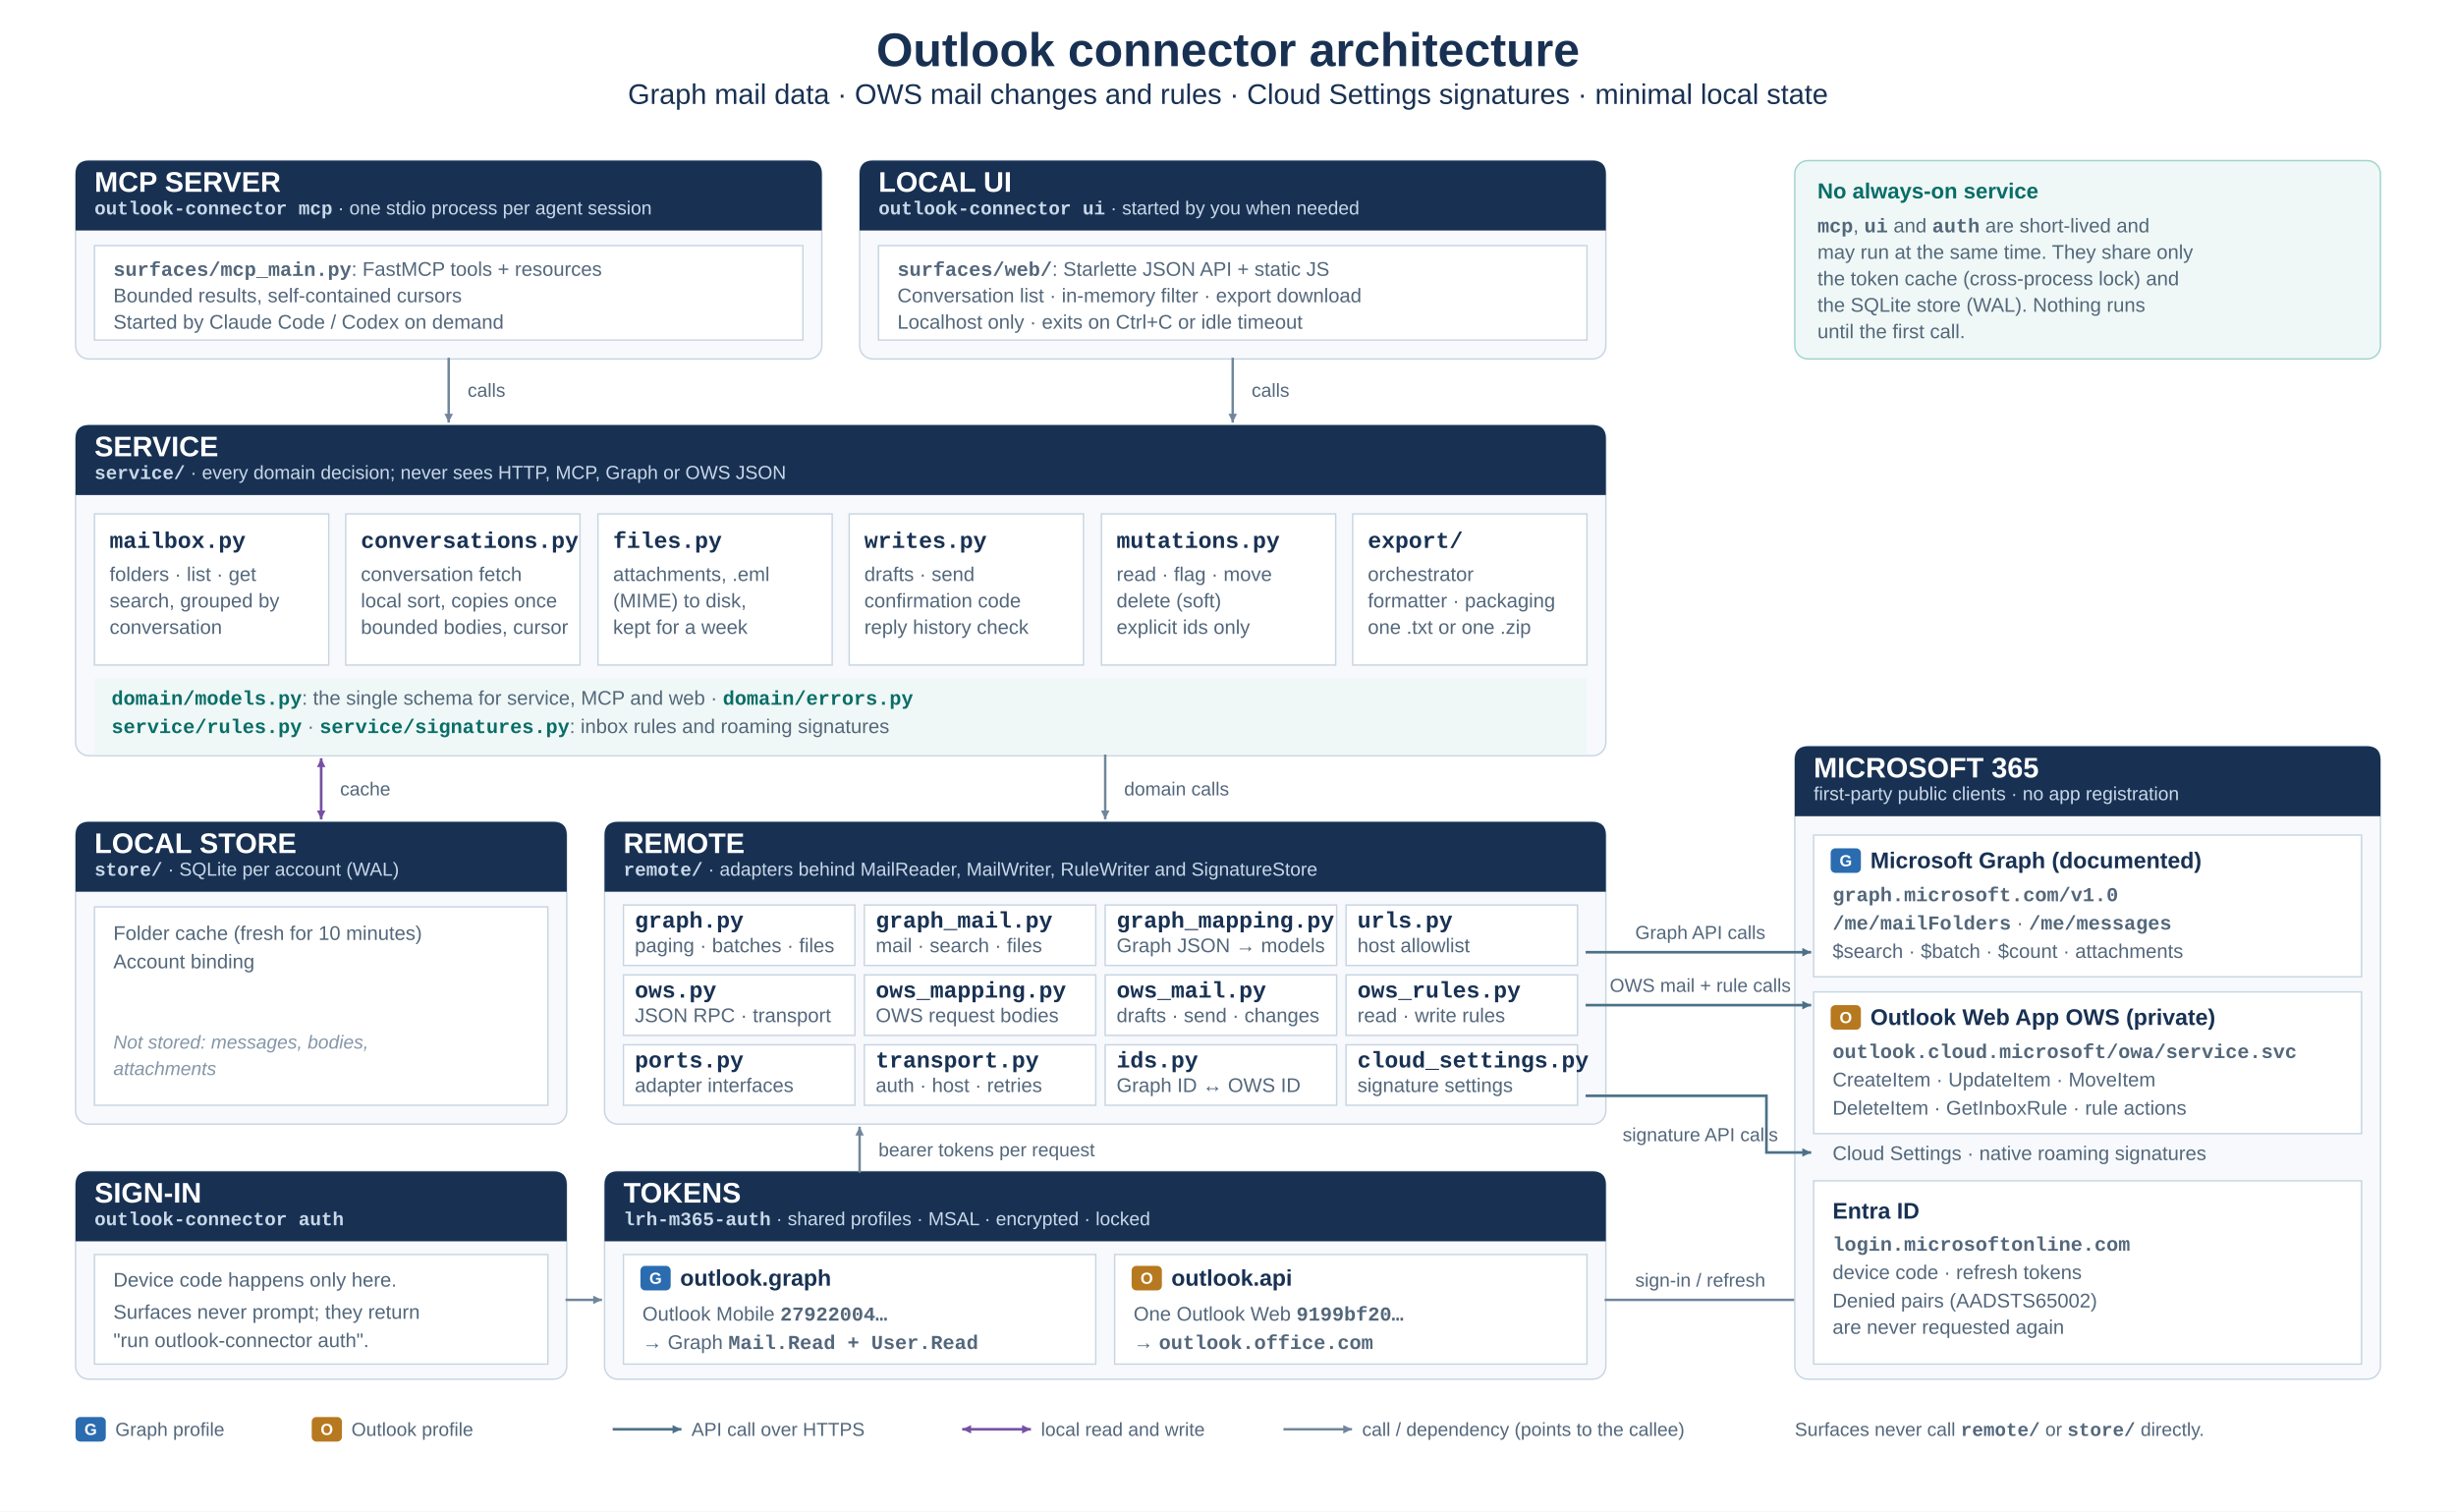
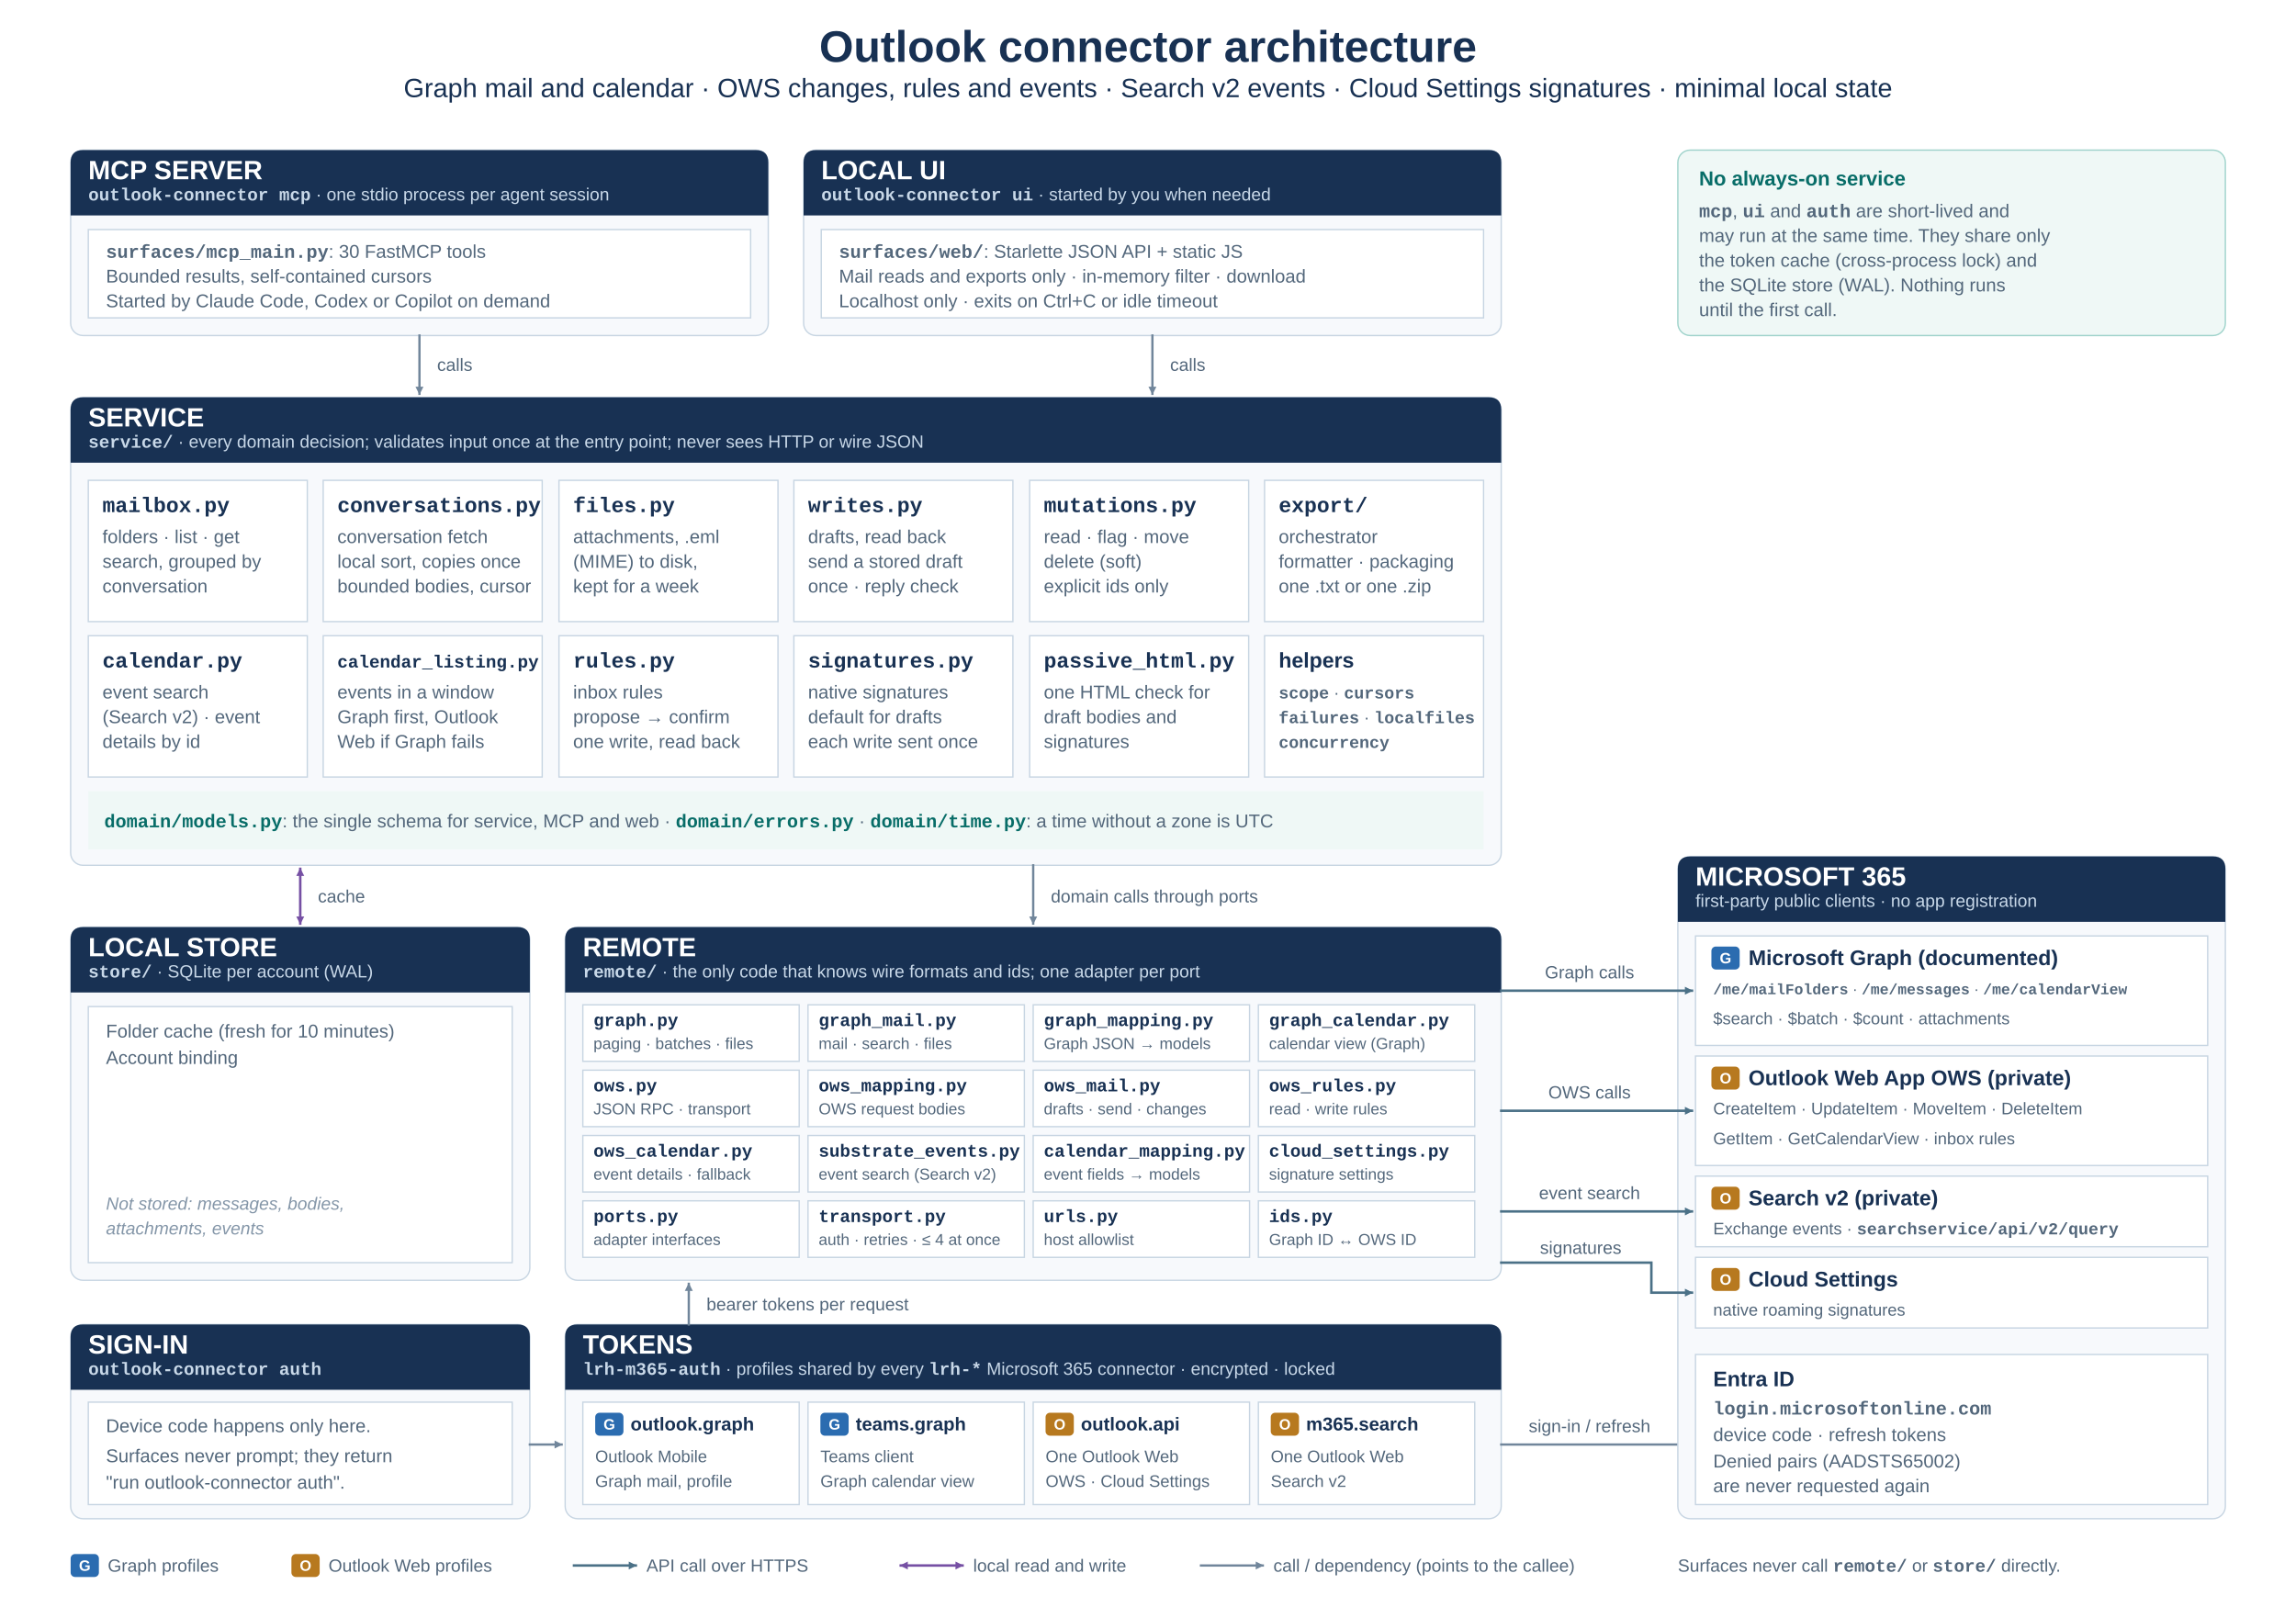
- <svg xmlns="http://www.w3.org/2000/svg" width="2600" height="1600" viewBox="0 0 2600 1600" role="img" aria-labelledby="title description">
+ <svg xmlns="http://www.w3.org/2000/svg" width="2600" height="1820" viewBox="0 0 2600 1820" role="img" aria-labelledby="title description">
  <defs>
    <style>
      text { font-family: Arial, Helvetica, sans-serif; }
      .title { fill: #183153; font-size: 50px; font-weight: 700; }
      .subtitle { fill: #183153; font-size: 30px; }
      .card-title { fill: #fff; font-size: 30px; font-weight: 700; }
      .card-subtitle { fill: #c8d8e8; font-size: 20px; }
      .section-title { fill: #183153; font-size: 24px; font-weight: 700; }
      .detail { fill: #53677b; font-size: 21px; }
      .muted { fill: #8496a8; font-size: 20px; font-style: italic; }
      .code { font-family: "Courier New", Consolas, monospace; font-weight: 700; }
      .badge { fill: #fff; font-size: 17px; font-weight: 700; }
      .note-title { fill: #086d68; font-size: 23px; font-weight: 700; }
      .flow-label { fill: #53677b; font-size: 20px; }
      .call-flow { fill: none; stroke: #71869b; stroke-width: 2.6; stroke-linecap: square; stroke-linejoin: miter; marker-end: url(#arrow); }
      .api-flow { fill: none; stroke: #4b7187; stroke-width: 2.8; stroke-linecap: square; marker-end: url(#api-arrow); }
      .local-flow { fill: none; stroke: #7650a4; stroke-width: 2.8; stroke-linecap: square; marker-start: url(#purple-arrow); marker-end: url(#purple-arrow); }
    </style>
    <marker id="arrow" markerWidth="9" markerHeight="9" refX="8" refY="4.5" orient="auto" markerUnits="userSpaceOnUse">
      <path d="M0 0 L9 4.5 L0 9 Z" fill="#71869b" />
    </marker>
    <marker id="api-arrow" markerWidth="9" markerHeight="9" refX="8" refY="4.5" orient="auto" markerUnits="userSpaceOnUse">
      <path d="M0 0 L9 4.5 L0 9 Z" fill="#4b7187" />
    </marker>
    <marker id="purple-arrow" markerWidth="9" markerHeight="9" refX="8" refY="4.5" orient="auto-start-reverse" markerUnits="userSpaceOnUse">
      <path d="M0 0 L9 4.5 L0 9 Z" fill="#7650a4" />
    </marker>
  </defs>
-   <rect width="2600" height="1600" fill="#fff" />
+   <rect width="2600" height="1820" fill="#fff" />
  <text class="title" x="1300" y="70" text-anchor="middle">Outlook connector architecture</text>
-   <text class="subtitle" x="1300" y="110" text-anchor="middle">Graph mail data · OWS mail changes and rules · Cloud Settings signatures · minimal local state</text>
+   <text class="subtitle" x="1300" y="110" text-anchor="middle">Graph mail and calendar · OWS changes, rules and events · Search v2 events · Cloud Settings signatures · minimal local state</text>
  <rect x="80" y="170" width="790" height="210" rx="14" fill="#f7f9fc" stroke="#c7d5e2" stroke-width="1.5" />
  <path d="M80 244 V184 Q80 170 94 170 H856 Q870 170 870 184 V244 Z" fill="#183153" />
  <text class="card-title" x="100" y="203">MCP SERVER</text>
  <text class="card-subtitle" x="100" y="227">
    <tspan class="code">outlook-connector mcp</tspan> · one stdio process per agent session</text>
  <rect x="100" y="260" width="750" height="100" fill="#fff" stroke="#c7d5e2" stroke-width="1.5" />
  <text class="detail" x="120" y="292">
-     <tspan class="code">surfaces/mcp_main.py</tspan>: FastMCP tools + resources</text>
+     <tspan class="code">surfaces/mcp_main.py</tspan>: 30 FastMCP tools</text>
  <text class="detail" x="120" y="320">Bounded results, self-contained cursors</text>
-   <text class="detail" x="120" y="348">Started by Claude Code / Codex on demand</text>
+   <text class="detail" x="120" y="348">Started by Claude Code, Codex or Copilot on demand</text>
  <rect x="910" y="170" width="790" height="210" rx="14" fill="#f7f9fc" stroke="#c7d5e2" stroke-width="1.5" />
  <path d="M910 244 V184 Q910 170 924 170 H1686 Q1700 170 1700 184 V244 Z" fill="#183153" />
  <text class="card-title" x="930" y="203">LOCAL UI</text>
  <text class="card-subtitle" x="930" y="227">
    <tspan class="code">outlook-connector ui</tspan> · started by you when needed</text>
  <rect x="930" y="260" width="750" height="100" fill="#fff" stroke="#c7d5e2" stroke-width="1.5" />
  <text class="detail" x="950" y="292">
    <tspan class="code">surfaces/web/</tspan>: Starlette JSON API + static JS</text>
-   <text class="detail" x="950" y="320">Conversation list · in-memory filter · export download</text>
+   <text class="detail" x="950" y="320">Mail reads and exports only · in-memory filter · download</text>
  <text class="detail" x="950" y="348">Localhost only · exits on Ctrl+C or idle timeout</text>
  <rect x="1900" y="170" width="620" height="210" rx="14" fill="#eff8f6" stroke="#9fd3cb" stroke-width="1.5" />
  <text class="note-title" x="1924" y="210">No always-on service</text>
  <text class="detail" x="1924" y="246">
    <tspan class="code">mcp</tspan>, <tspan class="code">ui</tspan> and <tspan class="code">auth</tspan> are short-lived and</text>
  <text class="detail" x="1924" y="274">may run at the same time. They share only</text>
  <text class="detail" x="1924" y="302">the token cache (cross-process lock) and</text>
  <text class="detail" x="1924" y="330">the SQLite store (WAL). Nothing runs</text>
  <text class="detail" x="1924" y="358">until the first call.</text>
  <path class="call-flow" d="M475 380 V446" />
  <path class="call-flow" d="M1305 380 V446" />
  <text class="flow-label" x="495" y="420">calls</text>
  <text class="flow-label" x="1325" y="420">calls</text>
-   <rect x="80" y="450" width="1620" height="350" rx="14" fill="#f7f9fc" stroke="#c7d5e2" stroke-width="1.5" />
+   <rect x="80" y="450" width="1620" height="530" rx="14" fill="#f7f9fc" stroke="#c7d5e2" stroke-width="1.5" />
  <path d="M80 524 V464 Q80 450 94 450 H1686 Q1700 450 1700 464 V524 Z" fill="#183153" />
  <text class="card-title" x="100" y="483">SERVICE</text>
  <text class="card-subtitle" x="100" y="507">
-     <tspan class="code">service/</tspan> · every domain decision; never sees HTTP, MCP, Graph or OWS JSON</text>
+     <tspan class="code">service/</tspan> · every domain decision; validates input once at the entry point; never sees HTTP or wire JSON</text>
  <rect x="100" y="544" width="248" height="160" fill="#fff" stroke="#c7d5e2" stroke-width="1.5" />
  <text class="section-title code" x="116" y="580">mailbox.py</text>
  <text class="detail" x="116" y="615">folders · list · get</text>
  <text class="detail" x="116" y="643">search, grouped by</text>
  <text class="detail" x="116" y="671">conversation</text>
  <rect x="366" y="544" width="248" height="160" fill="#fff" stroke="#c7d5e2" stroke-width="1.5" />
  <text class="section-title code" x="382" y="580">conversations.py</text>
  <text class="detail" x="382" y="615">conversation fetch</text>
  <text class="detail" x="382" y="643">local sort, copies once</text>
  <text class="detail" x="382" y="671">bounded bodies, cursor</text>
  <rect x="633" y="544" width="248" height="160" fill="#fff" stroke="#c7d5e2" stroke-width="1.5" />
  <text class="section-title code" x="649" y="580">files.py</text>
  <text class="detail" x="649" y="615">attachments, .eml</text>
  <text class="detail" x="649" y="643">(MIME) to disk,</text>
  <text class="detail" x="649" y="671">kept for a week</text>
  <rect x="899" y="544" width="248" height="160" fill="#fff" stroke="#c7d5e2" stroke-width="1.5" />
  <text class="section-title code" x="915" y="580">writes.py</text>
-   <text class="detail" x="915" y="615">drafts · send</text>
-   <text class="detail" x="915" y="643">confirmation code</text>
-   <text class="detail" x="915" y="671">reply history check</text>
+   <text class="detail" x="915" y="615">drafts, read back</text>
+   <text class="detail" x="915" y="643">send a stored draft</text>
+   <text class="detail" x="915" y="671">once · reply check</text>
  <rect x="1166" y="544" width="248" height="160" fill="#fff" stroke="#c7d5e2" stroke-width="1.5" />
  <text class="section-title code" x="1182" y="580">mutations.py</text>
  <text class="detail" x="1182" y="615">read · flag · move</text>
  <text class="detail" x="1182" y="643">delete (soft)</text>
  <text class="detail" x="1182" y="671">explicit ids only</text>
  <rect x="1432" y="544" width="248" height="160" fill="#fff" stroke="#c7d5e2" stroke-width="1.5" />
  <text class="section-title code" x="1448" y="580">export/</text>
  <text class="detail" x="1448" y="615">orchestrator</text>
  <text class="detail" x="1448" y="643">formatter · packaging</text>
  <text class="detail" x="1448" y="671">one .txt or one .zip</text>
-   <rect x="100" y="718" width="1580" height="80" fill="#eff8f6" />
-   <text class="detail" x="118" y="746">
-     <tspan class="code" fill="#086d68">domain/models.py</tspan>: the single schema for service, MCP and web  ·  <tspan class="code" fill="#086d68">domain/errors.py</tspan>
-   </text>
-   <text class="detail" x="118" y="776">
-     <tspan class="code" fill="#086d68">service/rules.py</tspan> · <tspan class="code" fill="#086d68">service/signatures.py</tspan>: inbox rules and roaming signatures</text>
-   <path class="local-flow" d="M340 804 V866" />
-   <text class="flow-label" x="360" y="842">cache</text>
-   <path class="call-flow" d="M1170 800 V866" />
-   <text class="flow-label" x="1190" y="842">domain calls</text>
-   <rect x="80" y="870" width="520" height="320" rx="14" fill="#f7f9fc" stroke="#c7d5e2" stroke-width="1.5" />
-   <path d="M80 944 V884 Q80 870 94 870 H586 Q600 870 600 884 V944 Z" fill="#183153" />
-   <text class="card-title" x="100" y="903">LOCAL STORE</text>
-   <text class="card-subtitle" x="100" y="927">
+   <rect x="100" y="720" width="248" height="160" fill="#fff" stroke="#c7d5e2" stroke-width="1.5" />
+   <text class="section-title code" x="116" y="756">calendar.py</text>
+   <text class="detail" x="116" y="791">event search</text>
+   <text class="detail" x="116" y="819">(Search v2) · event</text>
+   <text class="detail" x="116" y="847">details by id</text>
+   <rect x="366" y="720" width="248" height="160" fill="#fff" stroke="#c7d5e2" stroke-width="1.5" />
+   <text class="section-title code" x="382" y="756" style="font-size:20px">calendar_listing.py</text>
+   <text class="detail" x="382" y="791">events in a window</text>
+   <text class="detail" x="382" y="819">Graph first, Outlook</text>
+   <text class="detail" x="382" y="847">Web if Graph fails</text>
+   <rect x="633" y="720" width="248" height="160" fill="#fff" stroke="#c7d5e2" stroke-width="1.5" />
+   <text class="section-title code" x="649" y="756">rules.py</text>
+   <text class="detail" x="649" y="791">inbox rules</text>
+   <text class="detail" x="649" y="819">propose → confirm</text>
+   <text class="detail" x="649" y="847">one write, read back</text>
+   <rect x="899" y="720" width="248" height="160" fill="#fff" stroke="#c7d5e2" stroke-width="1.5" />
+   <text class="section-title code" x="915" y="756">signatures.py</text>
+   <text class="detail" x="915" y="791">native signatures</text>
+   <text class="detail" x="915" y="819">default for drafts</text>
+   <text class="detail" x="915" y="847">each write sent once</text>
+   <rect x="1166" y="720" width="248" height="160" fill="#fff" stroke="#c7d5e2" stroke-width="1.5" />
+   <text class="section-title code" x="1182" y="756">passive_html.py</text>
+   <text class="detail" x="1182" y="791">one HTML check for</text>
+   <text class="detail" x="1182" y="819">draft bodies and</text>
+   <text class="detail" x="1182" y="847">signatures</text>
+   <rect x="1432" y="720" width="248" height="160" fill="#fff" stroke="#c7d5e2" stroke-width="1.5" />
+   <text class="section-title" x="1448" y="756">helpers</text>
+   <text class="detail" x="1448" y="791" style="font-size:19px">
+     <tspan class="code">scope</tspan> · <tspan class="code">cursors</tspan>
+   </text>
+   <text class="detail" x="1448" y="819" style="font-size:19px">
+     <tspan class="code">failures</tspan> · <tspan class="code">localfiles</tspan>
+   </text>
+   <text class="detail" x="1448" y="847" style="font-size:19px">
+     <tspan class="code">concurrency</tspan>
+   </text>
+   <rect x="100" y="896" width="1580" height="66" fill="#eff8f6" />
+   <text class="detail" x="118" y="937">
+     <tspan class="code" fill="#086d68">domain/models.py</tspan>: the single schema for service, MCP and web  ·  <tspan class="code" fill="#086d68">domain/errors.py</tspan>  ·  <tspan class="code" fill="#086d68">domain/time.py</tspan>: a time without a zone is UTC</text>
+   <path class="local-flow" d="M340 984 V1046" />
+   <text class="flow-label" x="360" y="1022">cache</text>
+   <path class="call-flow" d="M1170 980 V1046" />
+   <text class="flow-label" x="1190" y="1022">domain calls through ports</text>
+   <rect x="80" y="1050" width="520" height="400" rx="14" fill="#f7f9fc" stroke="#c7d5e2" stroke-width="1.5" />
+   <path d="M80 1124 V1064 Q80 1050 94 1050 H586 Q600 1050 600 1064 V1124 Z" fill="#183153" />
+   <text class="card-title" x="100" y="1083">LOCAL STORE</text>
+   <text class="card-subtitle" x="100" y="1107">
    <tspan class="code">store/</tspan> · SQLite per account (WAL)</text>
-   <rect x="100" y="960" width="480" height="210" fill="#fff" stroke="#c7d5e2" stroke-width="1.5" />
-   <text class="detail" x="120" y="995">Folder cache (fresh for 10 minutes)</text>
-   <text class="detail" x="120" y="1025">Account binding</text>
-   <text class="muted" x="120" y="1110">Not stored: messages, bodies,</text>
-   <text class="muted" x="120" y="1138">attachments</text>
-   <rect x="640" y="870" width="1060" height="320" rx="14" fill="#f7f9fc" stroke="#c7d5e2" stroke-width="1.5" />
-   <path d="M640 944 V884 Q640 870 654 870 H1686 Q1700 870 1700 884 V944 Z" fill="#183153" />
-   <text class="card-title" x="660" y="903">REMOTE</text>
-   <text class="card-subtitle" x="660" y="927">
-     <tspan class="code">remote/</tspan> · adapters behind MailReader, MailWriter, RuleWriter and SignatureStore</text>
-   <rect x="660" y="958" width="245" height="64" fill="#fff" stroke="#c7d5e2" stroke-width="1.5" />
-   <text class="section-title code" x="672" y="982" font-size="19">graph.py</text>
-   <text class="detail" x="672" y="1008" font-size="16">paging · batches · files</text>
-   <rect x="915" y="958" width="245" height="64" fill="#fff" stroke="#c7d5e2" stroke-width="1.5" />
-   <text class="section-title code" x="927" y="982" font-size="19">graph_mail.py</text>
-   <text class="detail" x="927" y="1008" font-size="16">mail · search · files</text>
-   <rect x="1170" y="958" width="245" height="64" fill="#fff" stroke="#c7d5e2" stroke-width="1.5" />
-   <text class="section-title code" x="1182" y="982" font-size="19">graph_mapping.py</text>
-   <text class="detail" x="1182" y="1008" font-size="16">Graph JSON → models</text>
-   <rect x="1425" y="958" width="245" height="64" fill="#fff" stroke="#c7d5e2" stroke-width="1.5" />
-   <text class="section-title code" x="1437" y="982" font-size="19">urls.py</text>
-   <text class="detail" x="1437" y="1008" font-size="16">host allowlist</text>
-   <rect x="660" y="1032" width="245" height="64" fill="#fff" stroke="#c7d5e2" stroke-width="1.5" />
-   <text class="section-title code" x="672" y="1056" font-size="19">ows.py</text>
-   <text class="detail" x="672" y="1082" font-size="16">JSON RPC · transport</text>
-   <rect x="915" y="1032" width="245" height="64" fill="#fff" stroke="#c7d5e2" stroke-width="1.5" />
-   <text class="section-title code" x="927" y="1056" font-size="19">ows_mapping.py</text>
-   <text class="detail" x="927" y="1082" font-size="16">OWS request bodies</text>
-   <rect x="1170" y="1032" width="245" height="64" fill="#fff" stroke="#c7d5e2" stroke-width="1.5" />
-   <text class="section-title code" x="1182" y="1056" font-size="19">ows_mail.py</text>
-   <text class="detail" x="1182" y="1082" font-size="16">drafts · send · changes</text>
-   <rect x="1425" y="1032" width="245" height="64" fill="#fff" stroke="#c7d5e2" stroke-width="1.5" />
-   <text class="section-title code" x="1437" y="1056" font-size="19">ows_rules.py</text>
-   <text class="detail" x="1437" y="1082" font-size="16">read · write rules</text>
-   <rect x="660" y="1106" width="245" height="64" fill="#fff" stroke="#c7d5e2" stroke-width="1.5" />
-   <text class="section-title code" x="672" y="1130" font-size="19">ports.py</text>
-   <text class="detail" x="672" y="1156" font-size="16">adapter interfaces</text>
-   <rect x="915" y="1106" width="245" height="64" fill="#fff" stroke="#c7d5e2" stroke-width="1.5" />
-   <text class="section-title code" x="927" y="1130" font-size="19">transport.py</text>
-   <text class="detail" x="927" y="1156" font-size="16">auth · host · retries</text>
-   <rect x="1170" y="1106" width="245" height="64" fill="#fff" stroke="#c7d5e2" stroke-width="1.5" />
-   <text class="section-title code" x="1182" y="1130" font-size="19">ids.py</text>
-   <text class="detail" x="1182" y="1156" font-size="16">Graph ID ↔ OWS ID</text>
-   <rect x="1425" y="1106" width="245" height="64" fill="#fff" stroke="#c7d5e2" stroke-width="1.5" />
-   <text class="section-title code" x="1437" y="1130" font-size="19">cloud_settings.py</text>
-   <text class="detail" x="1437" y="1156" font-size="16">signature settings</text>
-   <rect x="80" y="1240" width="520" height="220" rx="14" fill="#f7f9fc" stroke="#c7d5e2" stroke-width="1.5" />
-   <path d="M80 1314 V1254 Q80 1240 94 1240 H586 Q600 1240 600 1254 V1314 Z" fill="#183153" />
-   <text class="card-title" x="100" y="1273">SIGN-IN</text>
-   <text class="card-subtitle" x="100" y="1297">
+   <rect x="100" y="1140" width="480" height="290" fill="#fff" stroke="#c7d5e2" stroke-width="1.5" />
+   <text class="detail" x="120" y="1175">Folder cache (fresh for 10 minutes)</text>
+   <text class="detail" x="120" y="1205">Account binding</text>
+   <text class="muted" x="120" y="1370">Not stored: messages, bodies,</text>
+   <text class="muted" x="120" y="1398">attachments, events</text>
+   <rect x="640" y="1050" width="1060" height="400" rx="14" fill="#f7f9fc" stroke="#c7d5e2" stroke-width="1.5" />
+   <path d="M640 1124 V1064 Q640 1050 654 1050 H1686 Q1700 1050 1700 1064 V1124 Z" fill="#183153" />
+   <text class="card-title" x="660" y="1083">REMOTE</text>
+   <text class="card-subtitle" x="660" y="1107">
+     <tspan class="code">remote/</tspan> · the only code that knows wire formats and ids; one adapter per port</text>
+   <rect x="660" y="1138" width="245" height="64" fill="#fff" stroke="#c7d5e2" stroke-width="1.5" />
+   <text class="section-title code" x="672" y="1162" style="font-size:20px">graph.py</text>
+   <text class="detail" x="672" y="1188" style="font-size:18px">paging · batches · files</text>
+   <rect x="915" y="1138" width="245" height="64" fill="#fff" stroke="#c7d5e2" stroke-width="1.5" />
+   <text class="section-title code" x="927" y="1162" style="font-size:20px">graph_mail.py</text>
+   <text class="detail" x="927" y="1188" style="font-size:18px">mail · search · files</text>
+   <rect x="1170" y="1138" width="245" height="64" fill="#fff" stroke="#c7d5e2" stroke-width="1.5" />
+   <text class="section-title code" x="1182" y="1162" style="font-size:20px">graph_mapping.py</text>
+   <text class="detail" x="1182" y="1188" style="font-size:18px">Graph JSON → models</text>
+   <rect x="1425" y="1138" width="245" height="64" fill="#fff" stroke="#c7d5e2" stroke-width="1.5" />
+   <text class="section-title code" x="1437" y="1162" style="font-size:20px">graph_calendar.py</text>
+   <text class="detail" x="1437" y="1188" style="font-size:18px">calendar view (Graph)</text>
+   <rect x="660" y="1212" width="245" height="64" fill="#fff" stroke="#c7d5e2" stroke-width="1.5" />
+   <text class="section-title code" x="672" y="1236" style="font-size:20px">ows.py</text>
+   <text class="detail" x="672" y="1262" style="font-size:18px">JSON RPC · transport</text>
+   <rect x="915" y="1212" width="245" height="64" fill="#fff" stroke="#c7d5e2" stroke-width="1.5" />
+   <text class="section-title code" x="927" y="1236" style="font-size:20px">ows_mapping.py</text>
+   <text class="detail" x="927" y="1262" style="font-size:18px">OWS request bodies</text>
+   <rect x="1170" y="1212" width="245" height="64" fill="#fff" stroke="#c7d5e2" stroke-width="1.5" />
+   <text class="section-title code" x="1182" y="1236" style="font-size:20px">ows_mail.py</text>
+   <text class="detail" x="1182" y="1262" style="font-size:18px">drafts · send · changes</text>
+   <rect x="1425" y="1212" width="245" height="64" fill="#fff" stroke="#c7d5e2" stroke-width="1.5" />
+   <text class="section-title code" x="1437" y="1236" style="font-size:20px">ows_rules.py</text>
+   <text class="detail" x="1437" y="1262" style="font-size:18px">read · write rules</text>
+   <rect x="660" y="1286" width="245" height="64" fill="#fff" stroke="#c7d5e2" stroke-width="1.5" />
+   <text class="section-title code" x="672" y="1310" style="font-size:20px">ows_calendar.py</text>
+   <text class="detail" x="672" y="1336" style="font-size:18px">event details · fallback</text>
+   <rect x="915" y="1286" width="245" height="64" fill="#fff" stroke="#c7d5e2" stroke-width="1.5" />
+   <text class="section-title code" x="927" y="1310" style="font-size:20px">substrate_events.py</text>
+   <text class="detail" x="927" y="1336" style="font-size:18px">event search (Search v2)</text>
+   <rect x="1170" y="1286" width="245" height="64" fill="#fff" stroke="#c7d5e2" stroke-width="1.5" />
+   <text class="section-title code" x="1182" y="1310" style="font-size:20px">calendar_mapping.py</text>
+   <text class="detail" x="1182" y="1336" style="font-size:18px">event fields → models</text>
+   <rect x="1425" y="1286" width="245" height="64" fill="#fff" stroke="#c7d5e2" stroke-width="1.5" />
+   <text class="section-title code" x="1437" y="1310" style="font-size:20px">cloud_settings.py</text>
+   <text class="detail" x="1437" y="1336" style="font-size:18px">signature settings</text>
+   <rect x="660" y="1360" width="245" height="64" fill="#fff" stroke="#c7d5e2" stroke-width="1.5" />
+   <text class="section-title code" x="672" y="1384" style="font-size:20px">ports.py</text>
+   <text class="detail" x="672" y="1410" style="font-size:18px">adapter interfaces</text>
+   <rect x="915" y="1360" width="245" height="64" fill="#fff" stroke="#c7d5e2" stroke-width="1.5" />
+   <text class="section-title code" x="927" y="1384" style="font-size:20px">transport.py</text>
+   <text class="detail" x="927" y="1410" style="font-size:18px">auth · retries · ≤ 4 at once</text>
+   <rect x="1170" y="1360" width="245" height="64" fill="#fff" stroke="#c7d5e2" stroke-width="1.5" />
+   <text class="section-title code" x="1182" y="1384" style="font-size:20px">urls.py</text>
+   <text class="detail" x="1182" y="1410" style="font-size:18px">host allowlist</text>
+   <rect x="1425" y="1360" width="245" height="64" fill="#fff" stroke="#c7d5e2" stroke-width="1.5" />
+   <text class="section-title code" x="1437" y="1384" style="font-size:20px">ids.py</text>
+   <text class="detail" x="1437" y="1410" style="font-size:18px">Graph ID ↔ OWS ID</text>
+   <rect x="80" y="1500" width="520" height="220" rx="14" fill="#f7f9fc" stroke="#c7d5e2" stroke-width="1.5" />
+   <path d="M80 1574 V1514 Q80 1500 94 1500 H586 Q600 1500 600 1514 V1574 Z" fill="#183153" />
+   <text class="card-title" x="100" y="1533">SIGN-IN</text>
+   <text class="card-subtitle" x="100" y="1557">
    <tspan class="code">outlook-connector auth</tspan>
  </text>
-   <rect x="100" y="1328" width="480" height="116" fill="#fff" stroke="#c7d5e2" stroke-width="1.5" />
-   <text class="detail" x="120" y="1362">Device code happens only here.</text>
-   <text class="detail" x="120" y="1396">Surfaces never prompt; they return</text>
-   <text class="detail" x="120" y="1426">"run outlook-connector auth".</text>
-   <path class="call-flow" d="M600 1376 H636" />
-   <rect x="640" y="1240" width="1060" height="220" rx="14" fill="#f7f9fc" stroke="#c7d5e2" stroke-width="1.5" />
-   <path d="M640 1314 V1254 Q640 1240 654 1240 H1686 Q1700 1240 1700 1254 V1314 Z" fill="#183153" />
-   <text class="card-title" x="660" y="1273">TOKENS</text>
-   <text class="card-subtitle" x="660" y="1297">
-     <tspan class="code">lrh-m365-auth</tspan> · shared profiles · MSAL · encrypted · locked</text>
-   <rect x="660" y="1328" width="500" height="116" fill="#fff" stroke="#c7d5e2" stroke-width="1.5" />
-   <rect x="678" y="1340" width="32" height="26" rx="5" fill="#2b6cb0" />
-   <text class="badge" x="694" y="1359" text-anchor="middle">G</text>
-   <text class="section-title" x="720" y="1361">outlook.graph</text>
-   <text class="detail" x="680" y="1398">Outlook Mobile <tspan class="code">27922004…</tspan>
-   </text>
-   <text class="detail" x="680" y="1428">→ Graph <tspan class="code">Mail.Read + User.Read</tspan>
-   </text>
-   <rect x="1180" y="1328" width="500" height="116" fill="#fff" stroke="#c7d5e2" stroke-width="1.5" />
-   <rect x="1198" y="1340" width="32" height="26" rx="5" fill="#b7791f" />
-   <text class="badge" x="1214" y="1359" text-anchor="middle">O</text>
-   <text class="section-title" x="1240" y="1361" font-size="19">outlook.api</text>
-   <text class="detail" x="1200" y="1398">One Outlook Web <tspan class="code">9199bf20…</tspan>
-   </text>
-   <text class="detail" x="1200" y="1428">→ <tspan class="code">outlook.office.com</tspan>
-   </text>
-   <path class="call-flow" d="M910 1240 V1194" />
-   <text class="flow-label" x="930" y="1224">bearer tokens per request</text>
-   <path class="call-flow" d="M1700 1376 H1916" />
-   <text class="flow-label" x="1800" y="1362" text-anchor="middle">sign-in / refresh</text>
-   <rect x="1900" y="790" width="620" height="670" rx="14" fill="#f7f9fc" stroke="#c7d5e2" stroke-width="1.5" />
-   <path d="M1900 864 V804 Q1900 790 1914 790 H2506 Q2520 790 2520 804 V864 Z" fill="#183153" />
-   <text class="card-title" x="1920" y="823">MICROSOFT 365</text>
-   <text class="card-subtitle" x="1920" y="847">first-party public clients · no app registration</text>
-   <rect x="1920" y="884" width="580" height="150" fill="#fff" stroke="#c7d5e2" stroke-width="1.5" />
-   <rect x="1938" y="898" width="32" height="26" rx="5" fill="#2b6cb0" />
-   <text class="badge" x="1954" y="917" text-anchor="middle">G</text>
-   <text class="section-title" x="1980" y="919">Microsoft Graph (documented)</text>
-   <text class="detail" x="1940" y="954">
-     <tspan class="code">graph.microsoft.com/v1.0</tspan>
-   </text>
-   <text class="detail" x="1940" y="984">
-     <tspan class="code">/me/mailFolders</tspan> · <tspan class="code">/me/messages</tspan>
-   </text>
-   <text class="detail" x="1940" y="1014">$search · $batch · $count · attachments</text>
-   <rect x="1920" y="1050" width="580" height="150" fill="#fff" stroke="#c7d5e2" stroke-width="1.5" />
-   <rect x="1938" y="1064" width="32" height="26" rx="5" fill="#b7791f" />
-   <text class="badge" x="1954" y="1083" text-anchor="middle">O</text>
-   <text class="section-title" x="1980" y="1085">Outlook Web App OWS (private)</text>
-   <text class="detail" x="1940" y="1120">
-     <tspan class="code">outlook.cloud.microsoft/owa/service.svc</tspan>
-   </text>
-   <text class="detail" x="1940" y="1150">CreateItem · UpdateItem · MoveItem</text>
-   <text class="detail" x="1940" y="1180">DeleteItem · GetInboxRule · rule actions</text>
-   <rect x="1920" y="1250" width="580" height="194" fill="#fff" stroke="#c7d5e2" stroke-width="1.5" />
-   <text class="section-title" x="1940" y="1290">Entra ID</text>
-   <text class="detail" x="1940" y="1324">
+   <rect x="100" y="1588" width="480" height="116" fill="#fff" stroke="#c7d5e2" stroke-width="1.5" />
+   <text class="detail" x="120" y="1622">Device code happens only here.</text>
+   <text class="detail" x="120" y="1656">Surfaces never prompt; they return</text>
+   <text class="detail" x="120" y="1686">"run outlook-connector auth".</text>
+   <path class="call-flow" d="M600 1636 H636" />
+   <rect x="640" y="1500" width="1060" height="220" rx="14" fill="#f7f9fc" stroke="#c7d5e2" stroke-width="1.5" />
+   <path d="M640 1574 V1514 Q640 1500 654 1500 H1686 Q1700 1500 1700 1514 V1574 Z" fill="#183153" />
+   <text class="card-title" x="660" y="1533">TOKENS</text>
+   <text class="card-subtitle" x="660" y="1557">
+     <tspan class="code">lrh-m365-auth</tspan> · profiles shared by every <tspan class="code">lrh-*</tspan> Microsoft 365 connector · encrypted · locked</text>
+   <rect x="660" y="1588" width="245" height="116" fill="#fff" stroke="#c7d5e2" stroke-width="1.5" />
+   <rect x="674" y="1600" width="32" height="26" rx="5" fill="#2b6cb0" />
+   <text class="badge" x="690" y="1619" text-anchor="middle">G</text>
+   <text class="section-title" x="714" y="1620" style="font-size:21px">outlook.graph</text>
+   <text class="detail" x="674" y="1656" style="font-size:19px">Outlook Mobile</text>
+   <text class="detail" x="674" y="1684" style="font-size:19px">Graph mail, profile</text>
+   <rect x="915" y="1588" width="245" height="116" fill="#fff" stroke="#c7d5e2" stroke-width="1.5" />
+   <rect x="929" y="1600" width="32" height="26" rx="5" fill="#2b6cb0" />
+   <text class="badge" x="945" y="1619" text-anchor="middle">G</text>
+   <text class="section-title" x="969" y="1620" style="font-size:21px">teams.graph</text>
+   <text class="detail" x="929" y="1656" style="font-size:19px">Teams client</text>
+   <text class="detail" x="929" y="1684" style="font-size:19px">Graph calendar view</text>
+   <rect x="1170" y="1588" width="245" height="116" fill="#fff" stroke="#c7d5e2" stroke-width="1.5" />
+   <rect x="1184" y="1600" width="32" height="26" rx="5" fill="#b7791f" />
+   <text class="badge" x="1200" y="1619" text-anchor="middle">O</text>
+   <text class="section-title" x="1224" y="1620" style="font-size:21px">outlook.api</text>
+   <text class="detail" x="1184" y="1656" style="font-size:19px">One Outlook Web</text>
+   <text class="detail" x="1184" y="1684" style="font-size:19px">OWS · Cloud Settings</text>
+   <rect x="1425" y="1588" width="245" height="116" fill="#fff" stroke="#c7d5e2" stroke-width="1.5" />
+   <rect x="1439" y="1600" width="32" height="26" rx="5" fill="#b7791f" />
+   <text class="badge" x="1455" y="1619" text-anchor="middle">O</text>
+   <text class="section-title" x="1479" y="1620" style="font-size:21px">m365.search</text>
+   <text class="detail" x="1439" y="1656" style="font-size:19px">One Outlook Web</text>
+   <text class="detail" x="1439" y="1684" style="font-size:19px">Search v2</text>
+   <path class="call-flow" d="M780 1500 V1454" />
+   <text class="flow-label" x="800" y="1484">bearer tokens per request</text>
+   <path class="call-flow" d="M1700 1636 H1916" />
+   <text class="flow-label" x="1800" y="1622" text-anchor="middle">sign-in / refresh</text>
+   <rect x="1900" y="970" width="620" height="750" rx="14" fill="#f7f9fc" stroke="#c7d5e2" stroke-width="1.5" />
+   <path d="M1900 1044 V984 Q1900 970 1914 970 H2506 Q2520 970 2520 984 V1044 Z" fill="#183153" />
+   <text class="card-title" x="1920" y="1003">MICROSOFT 365</text>
+   <text class="card-subtitle" x="1920" y="1027">first-party public clients · no app registration</text>
+   <rect x="1920" y="1060" width="580" height="124" fill="#fff" stroke="#c7d5e2" stroke-width="1.5" />
+   <rect x="1938" y="1072" width="32" height="26" rx="5" fill="#2b6cb0" />
+   <text class="badge" x="1954" y="1091" text-anchor="middle">G</text>
+   <text class="section-title" x="1980" y="1093">Microsoft Graph (documented)</text>
+   <text class="detail" x="1940" y="1126" style="font-size:17px">
+     <tspan class="code">/me/mailFolders</tspan> · <tspan class="code">/me/messages</tspan> · <tspan class="code">/me/calendarView</tspan>
+   </text>
+   <text class="detail" x="1940" y="1160" style="font-size:19px">$search · $batch · $count · attachments</text>
+   <rect x="1920" y="1196" width="580" height="124" fill="#fff" stroke="#c7d5e2" stroke-width="1.5" />
+   <rect x="1938" y="1208" width="32" height="26" rx="5" fill="#b7791f" />
+   <text class="badge" x="1954" y="1227" text-anchor="middle">O</text>
+   <text class="section-title" x="1980" y="1229">Outlook Web App OWS (private)</text>
+   <text class="detail" x="1940" y="1262" style="font-size:19px">CreateItem · UpdateItem · MoveItem · DeleteItem</text>
+   <text class="detail" x="1940" y="1296" style="font-size:19px">GetItem · GetCalendarView · inbox rules</text>
+   <rect x="1920" y="1332" width="580" height="80" fill="#fff" stroke="#c7d5e2" stroke-width="1.5" />
+   <rect x="1938" y="1344" width="32" height="26" rx="5" fill="#b7791f" />
+   <text class="badge" x="1954" y="1363" text-anchor="middle">O</text>
+   <text class="section-title" x="1980" y="1365">Search v2 (private)</text>
+   <text class="detail" x="1940" y="1398" style="font-size:19px">Exchange events · <tspan class="code">searchservice/api/v2/query</tspan>
+   </text>
+   <rect x="1920" y="1424" width="580" height="80" fill="#fff" stroke="#c7d5e2" stroke-width="1.5" />
+   <rect x="1938" y="1436" width="32" height="26" rx="5" fill="#b7791f" />
+   <text class="badge" x="1954" y="1455" text-anchor="middle">O</text>
+   <text class="section-title" x="1980" y="1457">Cloud Settings</text>
+   <text class="detail" x="1940" y="1490" style="font-size:19px">native roaming signatures</text>
+   <rect x="1920" y="1534" width="580" height="170" fill="#fff" stroke="#c7d5e2" stroke-width="1.5" />
+   <text class="section-title" x="1940" y="1570">Entra ID</text>
+   <text class="detail" x="1940" y="1602">
    <tspan class="code">login.microsoftonline.com</tspan>
  </text>
-   <text class="detail" x="1940" y="1354">device code · refresh tokens</text>
-   <text class="detail" x="1940" y="1384">Denied pairs (AADSTS65002)</text>
-   <text class="detail" x="1940" y="1412">are never requested again</text>
-   <path class="api-flow" d="M1680 1008 H1916" />
-   <text class="flow-label" x="1800" y="994" text-anchor="middle">Graph API calls</text>
-   <path class="api-flow" d="M1680 1064 H1916" />
-   <text class="flow-label" x="1800" y="1050" text-anchor="middle">OWS mail + rule calls</text>
-   <path class="api-flow" d="M1680 1160 H1870 V1220 H1916" />
-   <text class="flow-label" x="1800" y="1208" text-anchor="middle">signature API calls</text>
-   <text class="detail" x="1940" y="1228">Cloud Settings · native roaming signatures</text>
-   <rect x="80" y="1500" width="32" height="26" rx="5" fill="#2b6cb0" />
-   <text class="badge" x="96" y="1519" text-anchor="middle">G</text>
-   <text class="flow-label" x="122" y="1520">Graph profile</text>
-   <rect x="330" y="1500" width="32" height="26" rx="5" fill="#b7791f" />
-   <text class="badge" x="346" y="1519" text-anchor="middle">O</text>
-   <text class="flow-label" x="372" y="1520">Outlook profile</text>
-   <path class="api-flow" d="M650 1513 H720" />
-   <text class="flow-label" x="732" y="1520">API call over HTTPS</text>
-   <path class="local-flow" d="M1020 1513 H1090" />
-   <text class="flow-label" x="1102" y="1520">local read and write</text>
-   <path class="call-flow" d="M1360 1513 H1430" />
-   <text class="flow-label" x="1442" y="1520">call / dependency (points to the callee)</text>
-   <text class="flow-label" x="1900" y="1520">Surfaces never call <tspan class="code">remote/</tspan> or <tspan class="code">store/</tspan> directly.</text>
+   <text class="detail" x="1940" y="1632">device code · refresh tokens</text>
+   <text class="detail" x="1940" y="1662">Denied pairs (AADSTS65002)</text>
+   <text class="detail" x="1940" y="1690">are never requested again</text>
+   <path class="api-flow" d="M1700 1122 H1916" />
+   <text class="flow-label" x="1800" y="1108" text-anchor="middle">Graph calls</text>
+   <path class="api-flow" d="M1700 1258 H1916" />
+   <text class="flow-label" x="1800" y="1244" text-anchor="middle">OWS calls</text>
+   <path class="api-flow" d="M1700 1372 H1916" />
+   <text class="flow-label" x="1800" y="1358" text-anchor="middle">event search</text>
+   <path class="api-flow" d="M1700 1430 H1870 V1464 H1916" />
+   <text class="flow-label" x="1790" y="1420" text-anchor="middle">signatures</text>
+   <rect x="80" y="1760" width="32" height="26" rx="5" fill="#2b6cb0" />
+   <text class="badge" x="96" y="1779" text-anchor="middle">G</text>
+   <text class="flow-label" x="122" y="1780">Graph profiles</text>
+   <rect x="330" y="1760" width="32" height="26" rx="5" fill="#b7791f" />
+   <text class="badge" x="346" y="1779" text-anchor="middle">O</text>
+   <text class="flow-label" x="372" y="1780">Outlook Web profiles</text>
+   <path class="api-flow" d="M650 1773 H720" />
+   <text class="flow-label" x="732" y="1780">API call over HTTPS</text>
+   <path class="local-flow" d="M1020 1773 H1090" />
+   <text class="flow-label" x="1102" y="1780">local read and write</text>
+   <path class="call-flow" d="M1360 1773 H1430" />
+   <text class="flow-label" x="1442" y="1780">call / dependency (points to the callee)</text>
+   <text class="flow-label" x="1900" y="1780">Surfaces never call <tspan class="code">remote/</tspan> or <tspan class="code">store/</tspan> directly.</text>
</svg>
